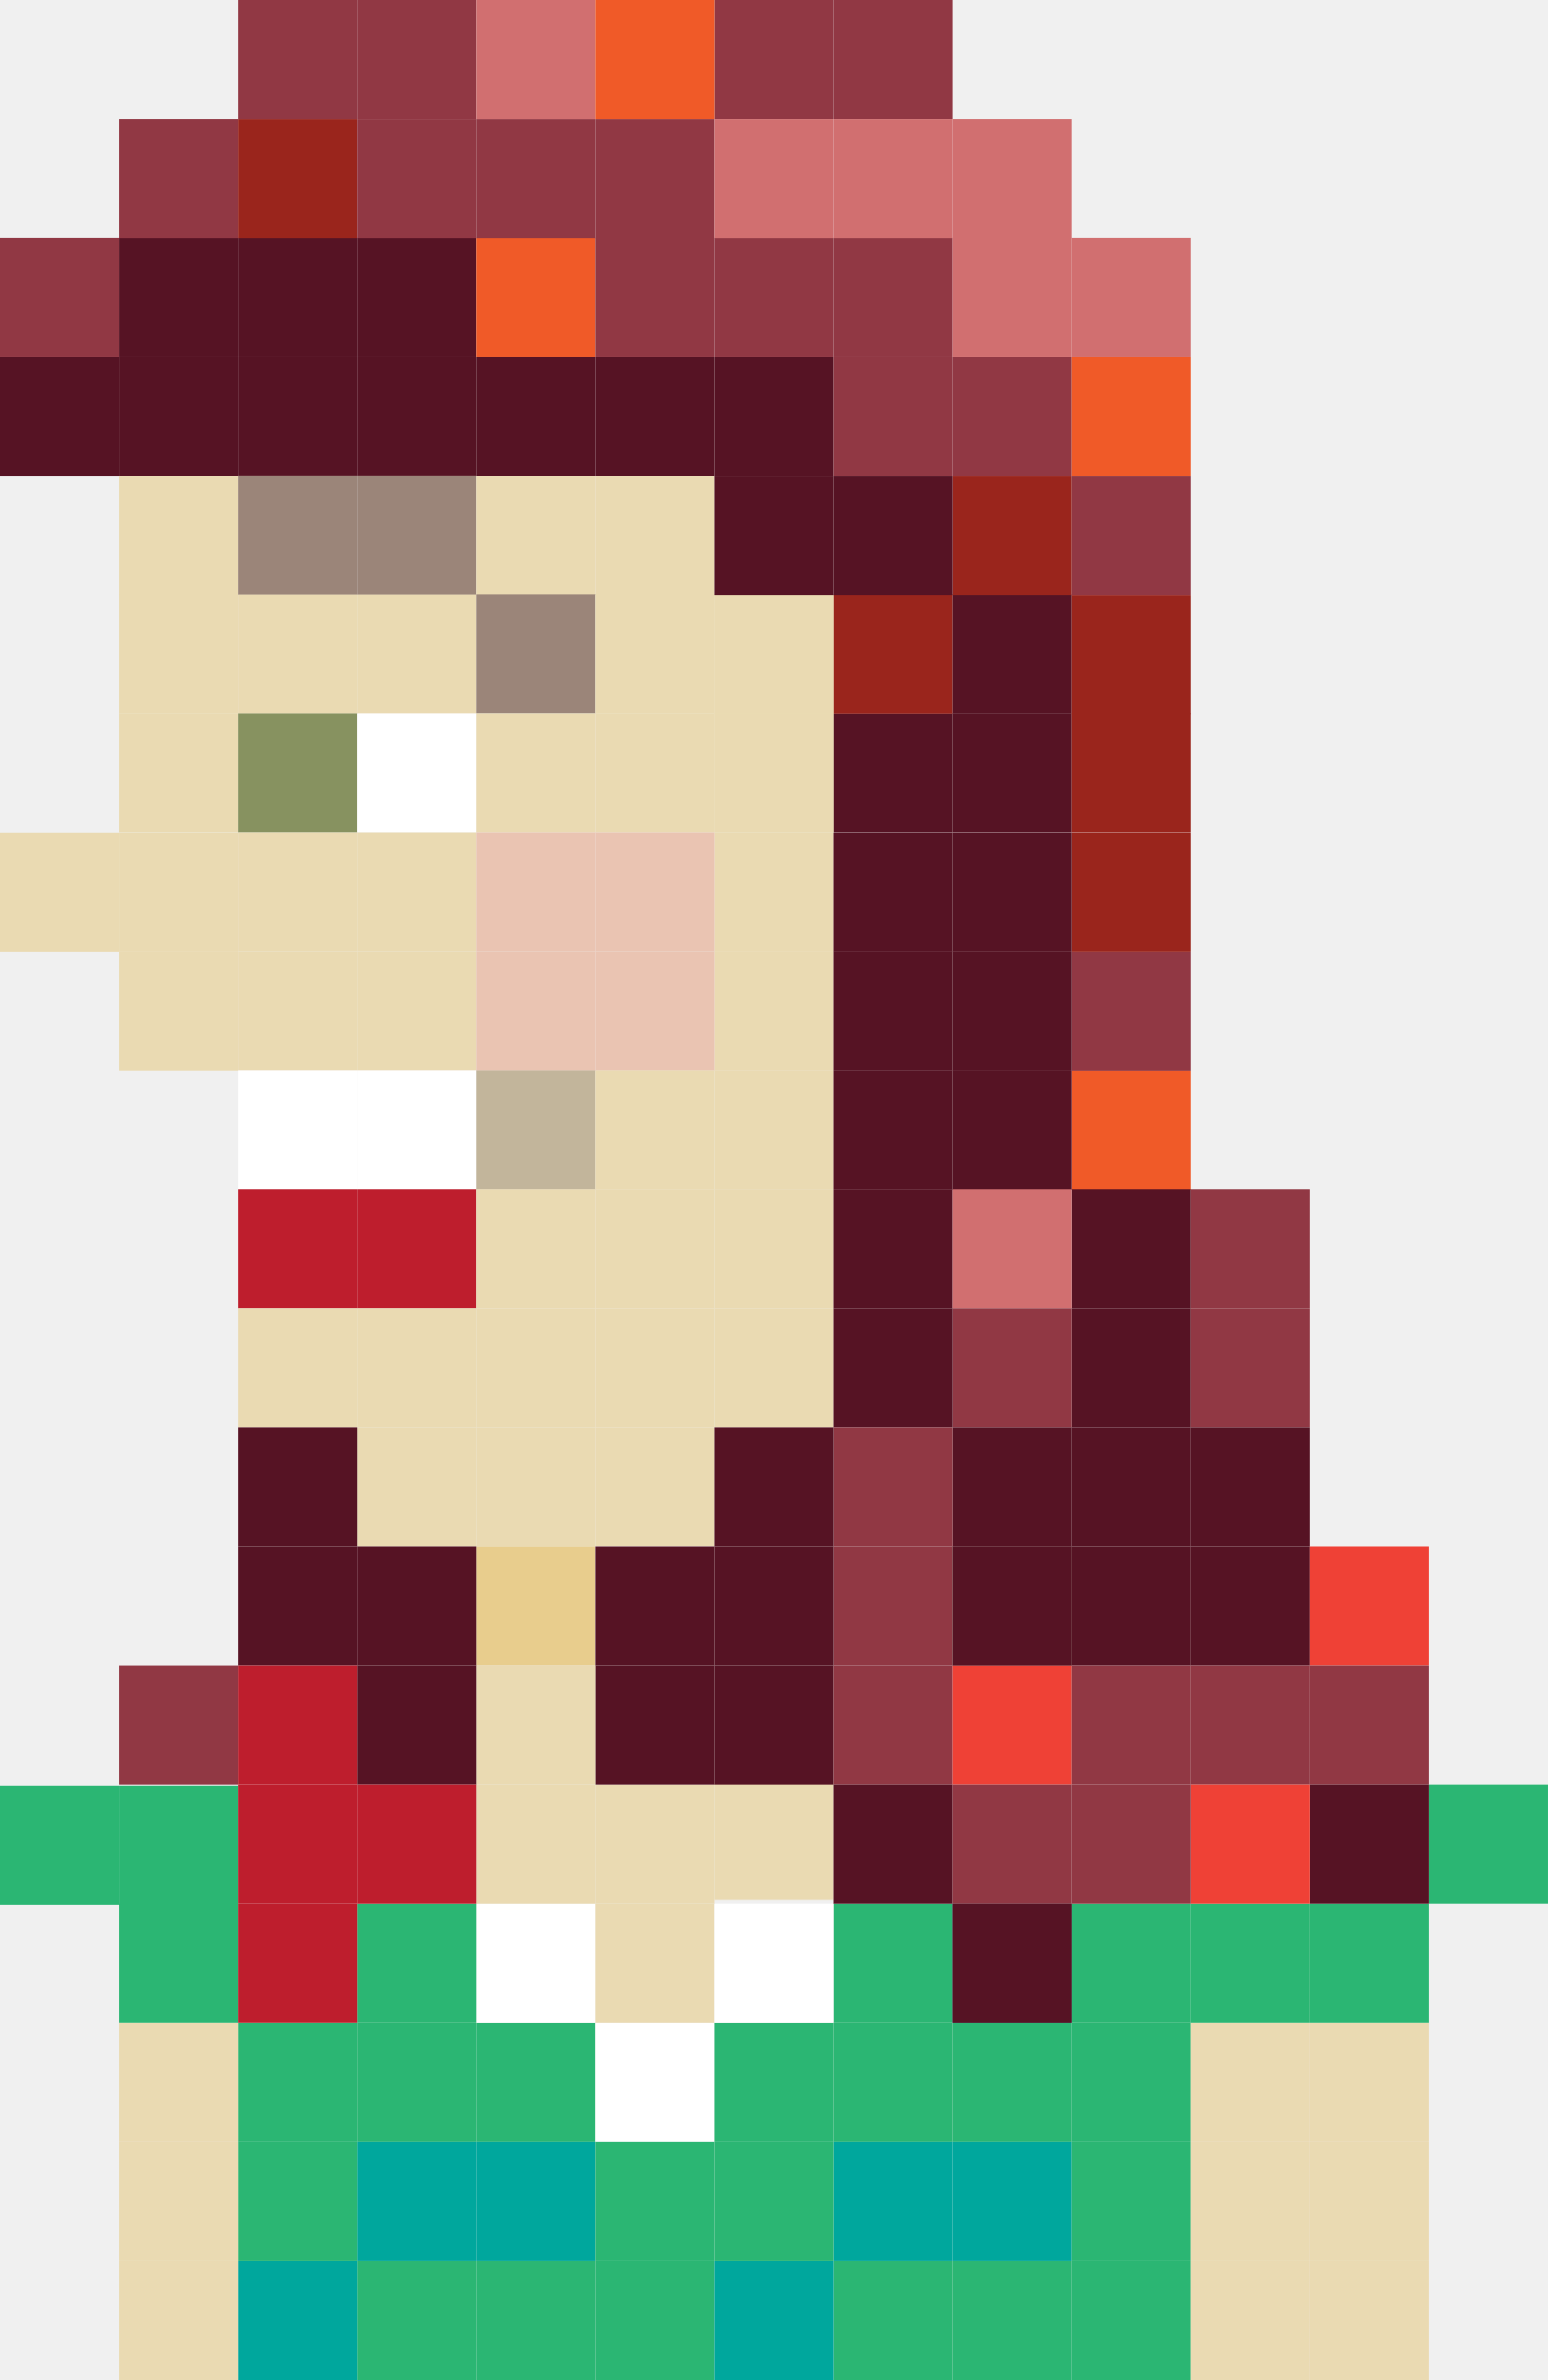
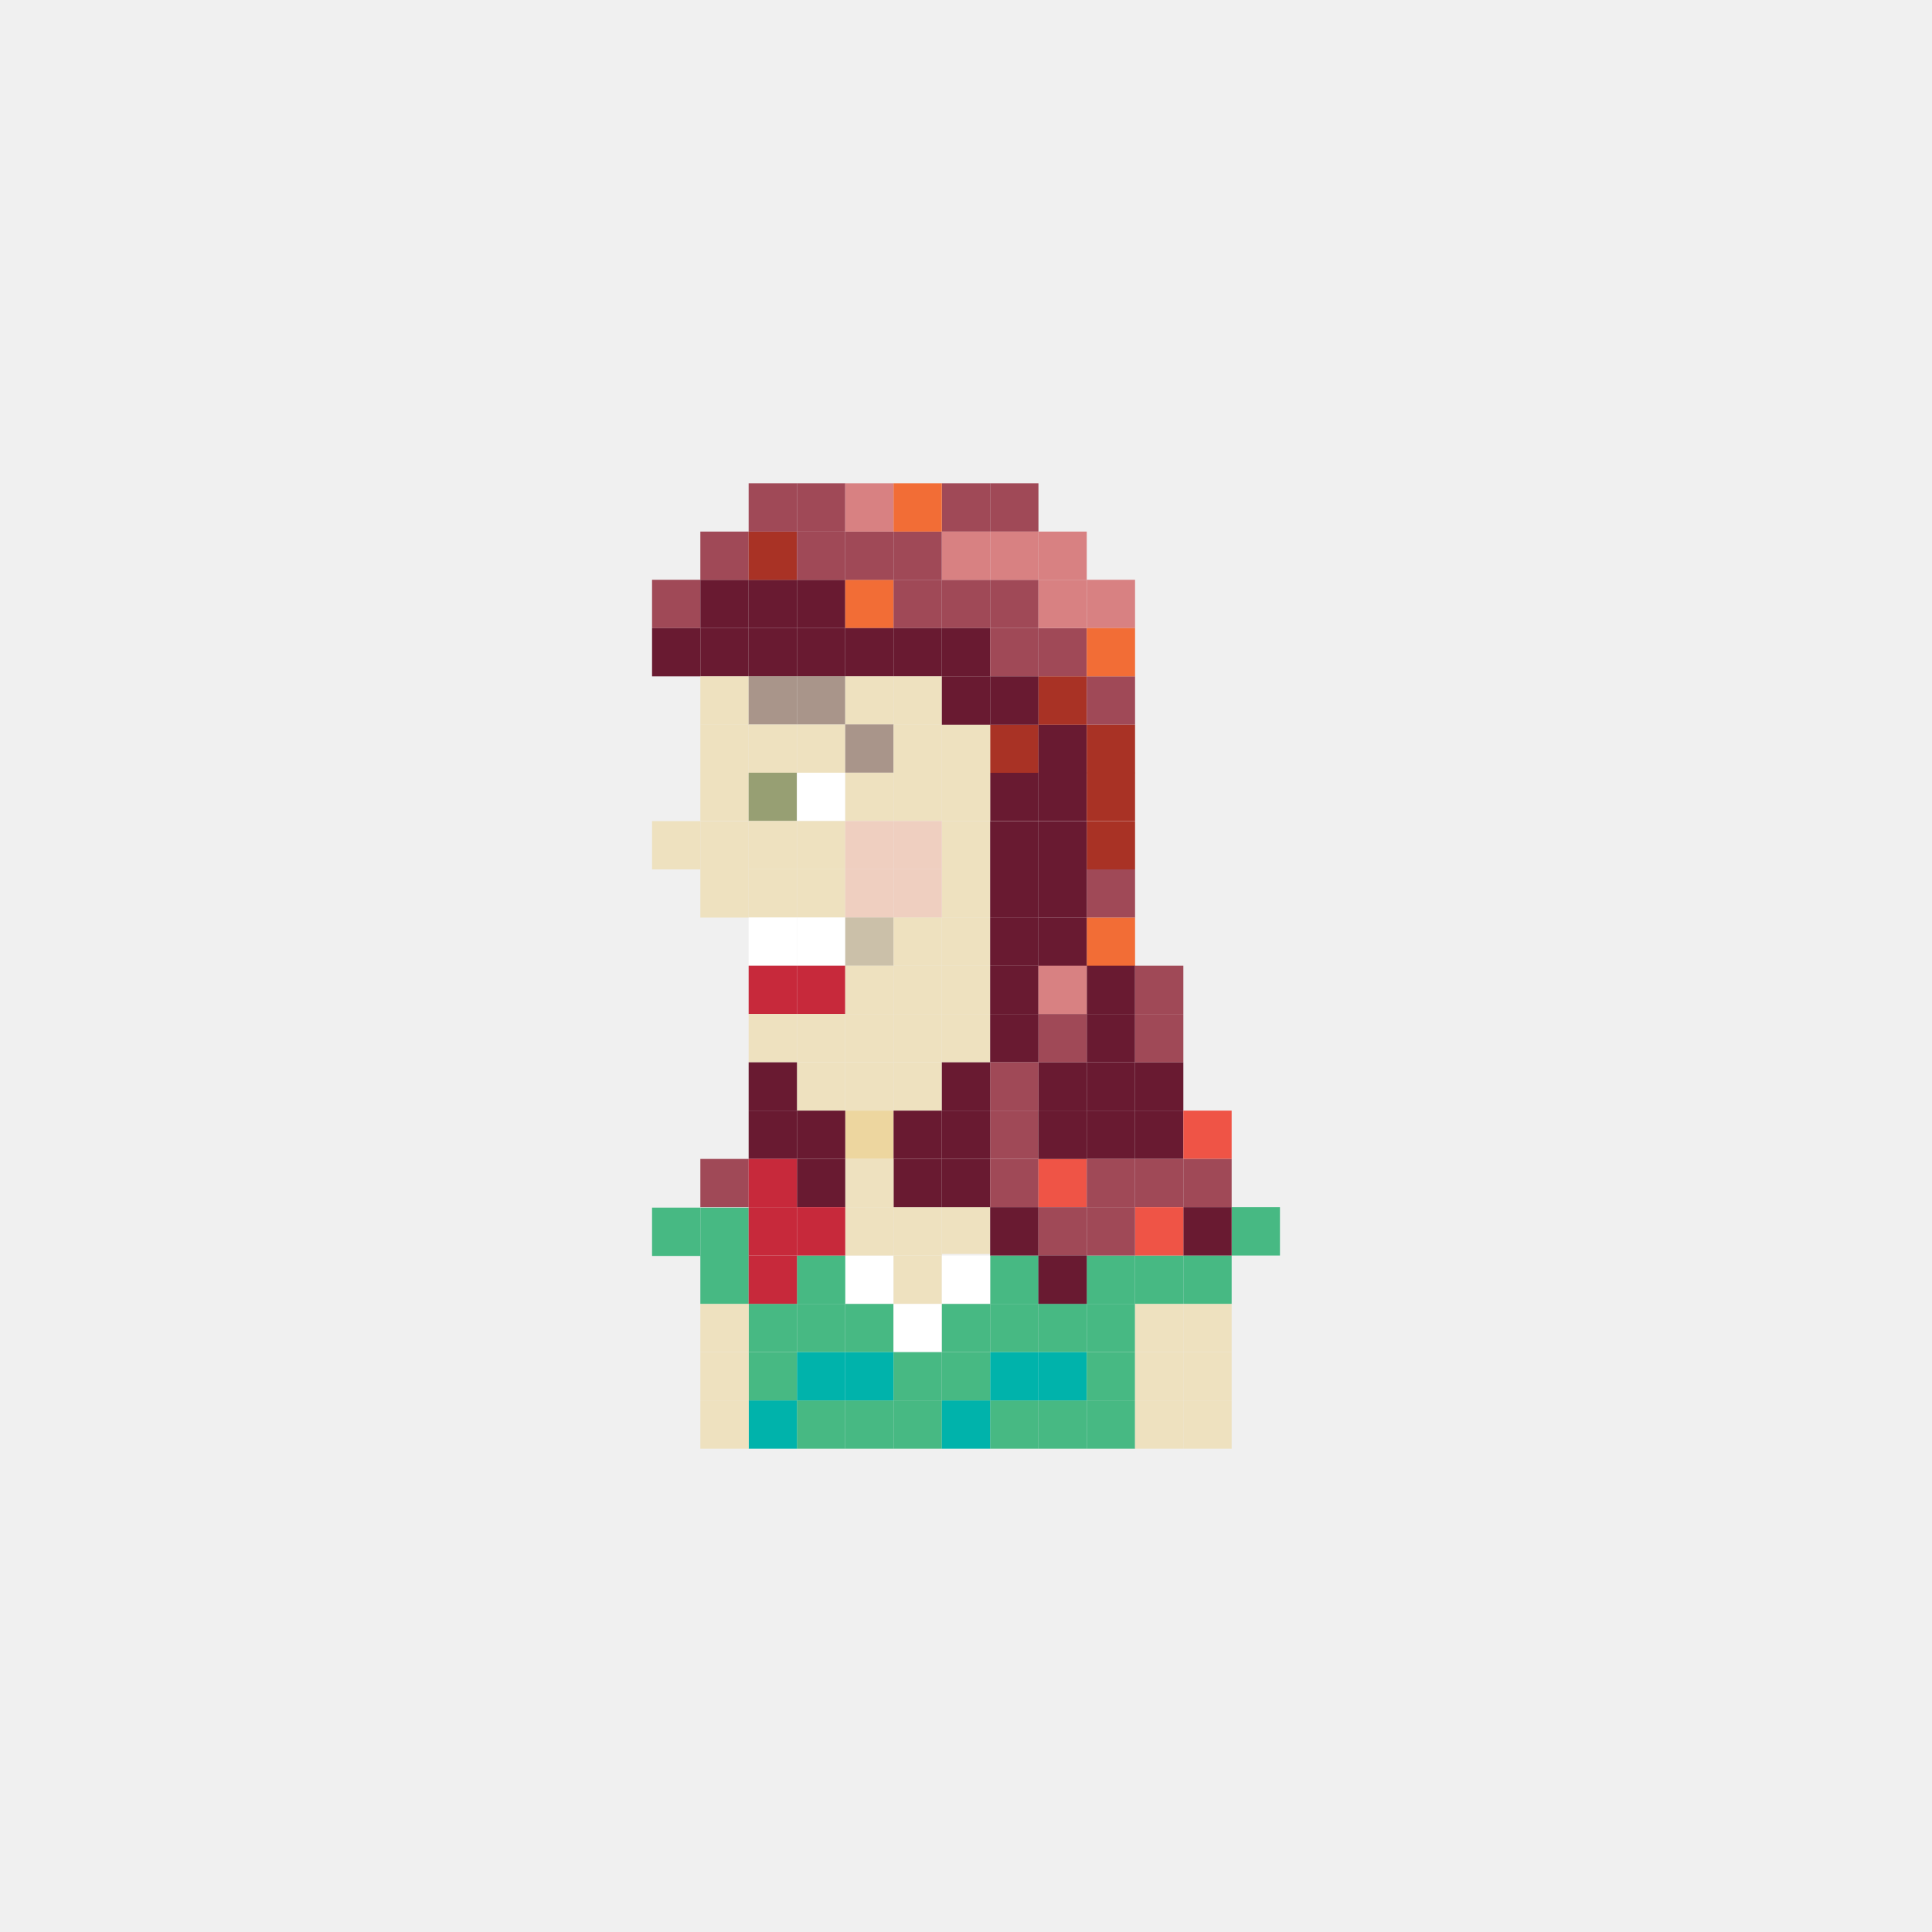
- <svg xmlns="http://www.w3.org/2000/svg" version="1.1" id="Layer_1" x="0px" y="0px" width="19.5px" height="29.982px" viewBox="0 0 19.5 29.982" enable-background="new 0 0 19.5 29.982" xml:space="preserve">
+ <svg xmlns="http://www.w3.org/2000/svg" version="1.1" id="Layer_1" x="0px" y="0px" width="300px" height="300px" viewBox="0 0 300 300" enable-background="new 0 0 300 300" xml:space="preserve">
  <g>
-     <rect x="6" y="25.482" fill="#2BB673" width="1.5" height="1.5" />
-     <rect x="7.5" y="25.482" fill="#FFFFFF" width="1.5" height="1.5" />
-     <rect x="10.5" y="25.482" fill="#2BB673" width="1.5" height="1.5" />
-     <rect x="9" y="25.482" fill="#2BB673" width="1.5" height="1.5" />
-     <rect x="4.5" y="25.482" fill="#2BB673" width="1.5" height="1.5" />
-     <rect x="3" y="25.482" fill="#2BB673" width="1.5" height="1.5" />
-     <rect x="1.5" y="25.482" fill="#EADAB2" width="1.5" height="1.5" />
-     <rect x="12" y="25.482" fill="#2BB673" width="1.5" height="1.5" />
-     <rect x="13.5" y="25.482" fill="#2BB673" width="1.5" height="1.5" />
-     <rect x="15" y="25.482" fill="#EADAB2" width="1.5" height="1.5" />
-     <rect x="16.5" y="25.482" fill="#EADAB2" width="1.5" height="1.5" />
-     <rect x="6" y="28.482" fill="#2BB673" width="1.5" height="1.5" />
-     <rect x="7.5" y="28.482" fill="#2BB673" width="1.5" height="1.5" />
-     <rect x="10.5" y="28.482" fill="#2BB673" width="1.5" height="1.5" />
-     <rect x="9" y="28.482" fill="#00A79D" width="1.5" height="1.5" />
-     <rect x="4.5" y="28.482" fill="#2BB673" width="1.5" height="1.5" />
-     <rect x="3" y="28.482" fill="#00A79D" width="1.5" height="1.5" />
-     <rect x="1.5" y="28.482" fill="#EADAB2" width="1.5" height="1.5" />
-     <rect x="12" y="28.482" fill="#2BB673" width="1.5" height="1.5" />
-     <rect x="13.5" y="28.482" fill="#2BB673" width="1.5" height="1.5" />
-     <rect x="15" y="28.482" fill="#EADAB2" width="1.5" height="1.5" />
-     <rect x="16.5" y="28.482" fill="#EADAB2" width="1.5" height="1.5" />
-     <rect x="6" y="23.982" fill="#FFFFFF" width="1.5" height="1.5" />
-     <rect x="7.5" y="23.982" fill="#EADAB2" width="1.5" height="1.5" />
-     <rect x="10.5" y="23.982" fill="#2BB673" width="1.5" height="1.5" />
-     <rect x="9" y="23.982" fill="#FFFFFF" width="1.5" height="1.5" />
-     <rect x="7.5" y="22.482" fill="#EADAB2" width="1.5" height="1.5" />
-     <rect x="9" y="22.433" fill="#EADAB2" width="1.5" height="1.5" />
-     <rect x="4.5" y="23.982" fill="#2BB673" width="1.5" height="1.5" />
-     <rect x="1.5" y="23.982" fill="#2BB673" width="1.5" height="1.5" />
-     <rect x="12" y="23.982" fill="#334D6B" width="1.5" height="1.5" />
-     <rect x="13.5" y="23.982" fill="#2BB673" width="1.5" height="1.5" />
-     <rect x="15" y="23.982" fill="#2BB673" width="1.5" height="1.5" />
-     <rect x="16.5" y="23.982" fill="#2BB673" width="1.5" height="1.5" />
-     <rect x="18" y="22.482" fill="#2BB673" width="1.5" height="1.5" />
-     <rect x="1.5" y="22.496" fill="#2BB673" width="1.5" height="1.5" />
-     <rect y="22.496" fill="#2BB673" width="1.5" height="1.5" />
-     <rect x="6" y="26.982" fill="#00A79D" width="1.5" height="1.5" />
-     <rect x="7.5" y="26.982" fill="#2BB673" width="1.5" height="1.5" />
-     <rect x="10.5" y="26.982" fill="#00A79D" width="1.5" height="1.5" />
-     <rect x="9" y="26.982" fill="#2BB673" width="1.5" height="1.5" />
-     <rect x="4.5" y="26.982" fill="#00A79D" width="1.5" height="1.5" />
-     <rect x="3" y="26.982" fill="#2BB673" width="1.5" height="1.5" />
-     <rect x="1.5" y="26.982" fill="#EADAB2" width="1.5" height="1.5" />
-     <rect x="12" y="26.982" fill="#00A79D" width="1.5" height="1.5" />
-     <rect x="13.5" y="26.982" fill="#2BB673" width="1.5" height="1.5" />
-     <rect x="15" y="26.982" fill="#EADAB2" width="1.5" height="1.5" />
-     <rect x="16.5" y="26.982" fill="#EADAB2" width="1.5" height="1.5" />
-     <rect y="2.997" fill="#913844" width="1.5" height="1.5" />
-     <rect y="4.497" fill="#561324" width="1.5" height="1.5" />
-     <rect x="1.5" y="2.997" fill="#561324" width="1.5" height="1.5" />
-     <rect x="3" y="2.997" fill="#561324" width="1.5" height="1.5" />
-     <rect x="4.5" y="2.997" fill="#561324" width="1.5" height="1.5" />
-     <rect x="6" y="2.997" fill="#F05A28" width="1.5" height="1.5" />
-     <rect x="7.5" y="2.997" fill="#913844" width="1.5" height="1.5" />
-     <rect x="1.5" y="4.497" fill="#561324" width="1.5" height="1.5" />
-     <rect x="3" y="4.497" fill="#561324" width="1.5" height="1.5" />
-     <rect x="4.5" y="4.497" fill="#561324" width="1.5" height="1.5" />
-     <rect x="6" y="4.497" fill="#561324" width="1.5" height="1.5" />
-     <rect x="7.5" y="4.497" fill="#561324" width="1.5" height="1.5" />
-     <rect x="1.5" y="5.997" fill="#EADAB2" width="1.5" height="1.5" />
-     <rect x="1.5" y="7.491" fill="#EADAB2" width="1.5" height="1.5" />
-     <rect x="1.5" y="8.988" fill="#EADAB2" width="1.5" height="1.5" />
-     <rect y="10.491" fill="#EADAB2" width="1.5" height="1.5" />
-     <rect x="1.5" y="10.491" fill="#EADAB2" width="1.5" height="1.5" />
-     <rect x="1.5" y="11.988" fill="#EADAB2" width="1.5" height="1.5" />
-     <rect x="4.5" y="11.988" fill="#EADAB2" width="1.5" height="1.5" />
-     <rect x="3" y="11.988" fill="#EADAB2" width="1.5" height="1.5" />
-     <rect x="6" y="11.988" fill="#EAC4B2" width="1.5" height="1.5" />
-     <rect x="9" y="11.988" fill="#EADAB2" width="1.5" height="1.5" />
-     <rect x="7.5" y="11.988" fill="#EAC4B2" width="1.5" height="1.5" />
-     <rect x="4.5" y="13.485" fill="#FFFFFF" width="1.5" height="1.5" />
-     <rect x="3" y="13.485" fill="#FFFFFF" width="1.5" height="1.5" />
-     <rect x="6" y="13.485" fill="#C2B59B" width="1.5" height="1.5" />
-     <rect x="7.5" y="13.485" fill="#EADAB2" width="1.5" height="1.5" />
-     <rect x="4.5" y="14.982" fill="#BE1E2D" width="1.5" height="1.5" />
-     <rect x="3" y="14.982" fill="#BE1E2D" width="1.5" height="1.5" />
-     <rect x="6" y="14.982" fill="#EADAB2" width="1.5" height="1.5" />
-     <rect x="7.5" y="14.982" fill="#EADAB2" width="1.5" height="1.5" />
-     <rect x="4.5" y="16.482" fill="#EADAB2" width="1.5" height="1.5" />
-     <rect x="3" y="16.482" fill="#EADAB2" width="1.5" height="1.5" />
-     <rect x="6" y="16.482" fill="#EADAB2" width="1.5" height="1.5" />
-     <rect x="4.5" y="17.982" fill="#EADAB2" width="1.5" height="1.5" />
-     <rect x="6" y="17.982" fill="#EADAB2" width="1.5" height="1.5" />
-     <rect x="6" y="19.482" fill="#E8CD8D" width="1.5" height="1.5" />
-     <rect x="7.5" y="17.982" fill="#EADAB2" width="1.5" height="1.5" />
-     <rect x="7.5" y="16.482" fill="#EADAB2" width="1.5" height="1.5" />
-     <rect x="9" y="16.482" fill="#EADAB2" width="1.5" height="1.5" />
-     <rect x="7.5" y="19.482" fill="#FFFFFF" width="1.5" height="1.5" />
-     <rect x="10.5" y="19.482" fill="#913844" width="1.5" height="1.5" />
-     <rect x="9" y="19.482" fill="#561324" width="1.5" height="1.5" />
-     <rect x="7.5" y="19.482" fill="#561324" width="1.5" height="1.5" />
-     <rect x="7.5" y="20.982" fill="#561324" width="1.5" height="1.5" />
-     <rect x="9" y="20.982" fill="#561324" width="1.5" height="1.5" />
-     <rect x="12" y="19.482" fill="#9A8479" width="1.5" height="1.5" />
-     <rect x="6" y="20.982" fill="#EADAB2" width="1.5" height="1.5" />
-     <rect x="10.5" y="20.982" fill="#913844" width="1.5" height="1.5" />
-     <rect x="10.5" y="22.482" fill="#561324" width="1.5" height="1.5" />
-     <rect x="6" y="22.482" fill="#EADAB2" width="1.5" height="1.5" />
-     <rect x="10.5" y="11.988" fill="#561324" width="1.5" height="1.5" />
-     <rect x="9" y="10.491" fill="#EADAB2" width="1.5" height="1.5" />
-     <rect x="10.5" y="10.491" fill="#561324" width="1.5" height="1.5" />
-     <rect x="9" y="14.982" fill="#EADAB2" width="1.5" height="1.5" />
-     <rect x="10.5" y="14.982" fill="#561324" width="1.5" height="1.5" />
-     <rect x="9" y="13.485" fill="#EADAB2" width="1.5" height="1.5" />
-     <rect x="10.5" y="13.485" fill="#561324" width="1.5" height="1.5" />
-     <rect x="9" y="8.988" fill="#EADAB2" width="1.5" height="1.5" />
-     <rect x="10.5" y="8.988" fill="#561324" width="1.5" height="1.5" />
-     <rect x="9" y="7.491" fill="#EADAB2" width="1.5" height="1.5" />
-     <rect x="10.5" y="7.491" fill="#9A251C" width="1.5" height="1.5" />
-     <rect x="12" y="8.988" fill="#561324" width="1.5" height="1.5" />
-     <rect x="12" y="7.491" fill="#561324" width="1.5" height="1.5" />
-     <rect x="3" y="5.994" fill="#9B8579" width="1.5" height="1.5" />
-     <rect x="4.5" y="5.994" fill="#9B8579" width="1.5" height="1.5" />
-     <rect x="6" y="5.997" fill="#EADAB2" width="1.5" height="1.5" />
-     <rect x="7.5" y="5.997" fill="#EADAB2" width="1.5" height="1.5" />
-     <rect x="3" y="7.491" fill="#EADAB2" width="1.5" height="1.5" />
-     <rect x="4.5" y="7.491" fill="#EADAB2" width="1.5" height="1.5" />
-     <rect x="6" y="7.488" fill="#9B8579" width="1.5" height="1.5" />
-     <rect x="7.5" y="7.491" fill="#EADAB2" width="1.5" height="1.5" />
-     <rect x="3" y="8.988" fill="#879260" width="1.5" height="1.5" />
-     <rect x="4.5" y="8.988" fill="#FFFFFF" width="1.5" height="1.5" />
-     <rect x="6" y="8.988" fill="#EADAB2" width="1.5" height="1.5" />
-     <rect x="7.5" y="8.988" fill="#EADAB2" width="1.5" height="1.5" />
-     <rect x="3" y="10.488" fill="#EADAB2" width="1.5" height="1.5" />
-     <rect x="4.5" y="10.488" fill="#EADAB2" width="1.5" height="1.5" />
-     <rect x="6" y="10.488" fill="#EAC4B2" width="1.5" height="1.5" />
-     <rect x="7.5" y="10.488" fill="#EAC4B2" width="1.5" height="1.5" />
-     <rect x="9" y="2.997" fill="#913844" width="1.5" height="1.5" />
-     <rect x="10.5" y="2.997" fill="#913844" width="1.5" height="1.5" />
-     <rect x="9" fill="#913844" width="1.5" height="1.5" />
-     <rect x="10.5" fill="#913844" width="1.5" height="1.5" />
-     <rect x="10.5" y="1.5" fill="#D16F70" width="1.5" height="1.5" />
-     <rect x="12" y="1.5" fill="#D16F70" width="1.5" height="1.5" />
-     <rect x="1.5" y="1.5" fill="#913844" width="1.5" height="1.5" />
-     <rect x="3" y="1.5" fill="#9A251C" width="1.5" height="1.5" />
-     <rect x="4.5" y="1.5" fill="#913844" width="1.5" height="1.5" />
-     <rect x="6" y="1.5" fill="#913844" width="1.5" height="1.5" />
-     <rect x="7.5" y="1.5" fill="#913844" width="1.5" height="1.5" />
-     <rect x="3" fill="#913844" width="1.5" height="1.5" />
-     <rect x="4.5" fill="#913844" width="1.5" height="1.5" />
-     <rect x="6" fill="#D16F70" width="1.5" height="1.5" />
-     <rect x="7.5" fill="#F05A28" width="1.5" height="1.5" />
-     <rect x="9" y="1.5" fill="#D16F70" width="1.5" height="1.5" />
-     <rect x="9" y="4.497" fill="#561324" width="1.5" height="1.5" />
-     <rect x="9" y="7.491" fill="#EADAB2" width="1.5" height="1.5" />
-     <rect x="9" y="8.988" fill="#EADAB2" width="1.5" height="1.5" />
-     <rect x="10.5" y="4.497" fill="#913844" width="1.5" height="1.5" />
-     <rect x="12" y="4.497" fill="#913844" width="1.5" height="1.5" />
-     <rect x="12" y="2.997" fill="#D16F70" width="1.5" height="1.5" />
-     <rect x="13.5" y="2.997" fill="#D16F70" width="1.5" height="1.5" />
-     <rect x="12" y="5.997" fill="#9A251C" width="1.5" height="1.5" />
-     <rect x="13.5" y="5.997" fill="#913844" width="1.5" height="1.5" />
-     <rect x="13.5" y="4.497" fill="#F05A28" width="1.5" height="1.5" />
-     <rect x="13.5" y="7.497" fill="#9A251C" width="1.5" height="1.5" />
-     <rect x="13.5" y="8.988" fill="#9A251C" width="1.5" height="1.5" />
-     <rect x="13.5" y="11.991" fill="#913844" width="1.5" height="1.5" />
-     <rect x="13.5" y="10.491" fill="#9A251C" width="1.5" height="1.5" />
-     <rect x="13.5" y="13.491" fill="#F05A28" width="1.5" height="1.5" />
-     <rect x="12" y="11.991" fill="#561324" width="1.5" height="1.5" />
-     <rect x="12" y="10.491" fill="#561324" width="1.5" height="1.5" />
-     <rect x="12" y="13.491" fill="#561324" width="1.5" height="1.5" />
-     <rect x="13.5" y="14.982" fill="#561324" width="1.5" height="1.5" />
-     <rect x="15" y="14.982" fill="#913844" width="1.5" height="1.5" />
-     <rect x="12" y="14.982" fill="#D16F70" width="1.5" height="1.5" />
-     <rect x="13.5" y="16.482" fill="#561324" width="1.5" height="1.5" />
-     <rect x="15" y="16.482" fill="#913844" width="1.5" height="1.5" />
-     <rect x="12" y="20.982" fill="#EF4136" width="1.5" height="1.5" />
-     <rect x="12" y="22.482" fill="#913844" width="1.5" height="1.5" />
-     <rect x="12" y="23.982" fill="#561324" width="1.5" height="1.5" />
-     <rect x="13.5" y="19.482" fill="#561324" width="1.5" height="1.5" />
-     <rect x="15" y="17.982" fill="#561324" width="1.5" height="1.5" />
-     <rect x="13.5" y="20.982" fill="#913844" width="1.5" height="1.5" />
-     <rect x="15" y="19.482" fill="#561324" width="1.5" height="1.5" />
-     <rect x="15" y="20.982" fill="#913844" width="1.5" height="1.5" />
-     <rect x="16.5" y="19.482" fill="#EF4136" width="1.5" height="1.5" />
-     <rect x="16.5" y="20.982" fill="#913844" width="1.5" height="1.5" />
-     <rect x="16.5" y="22.482" fill="#561324" width="1.5" height="1.5" />
-     <rect x="15" y="22.482" fill="#EF4136" width="1.5" height="1.5" />
-     <rect x="13.5" y="22.482" fill="#913844" width="1.5" height="1.5" />
-     <rect x="4.5" y="19.482" fill="#561324" width="1.5" height="1.5" />
-     <rect x="4.5" y="20.982" fill="#561324" width="1.5" height="1.5" />
-     <rect x="1.5" y="20.982" fill="#913844" width="1.5" height="1.5" />
-     <rect x="3" y="19.482" fill="#561324" width="1.5" height="1.5" />
-     <rect x="3" y="17.982" fill="#561324" width="1.5" height="1.5" />
-     <rect x="3" y="20.982" fill="#BE1E2D" width="1.5" height="1.5" />
-     <rect x="3" y="22.482" fill="#BE1E2D" width="1.5" height="1.5" />
-     <rect x="4.5" y="22.482" fill="#BE1E2D" width="1.5" height="1.5" />
-     <rect x="3" y="23.982" fill="#BE1E2D" width="1.5" height="1.5" />
-     <rect x="12" y="16.482" fill="#913844" width="1.5" height="1.5" />
-     <rect x="13.5" y="17.982" fill="#561324" width="1.5" height="1.5" />
-     <rect x="12" y="17.982" fill="#561324" width="1.5" height="1.5" />
-     <rect x="10.5" y="16.482" fill="#561324" width="1.5" height="1.5" />
-     <rect x="10.5" y="17.982" fill="#913844" width="1.5" height="1.5" />
-     <rect x="9" y="17.982" fill="#561324" width="1.5" height="1.5" />
-     <rect x="12" y="19.482" fill="#561324" width="1.5" height="1.5" />
-     <rect x="9" y="5.997" fill="#561324" width="1.5" height="1.5" />
-     <rect x="10.5" y="5.997" fill="#561324" width="1.5" height="1.5" />
+     <rect x="131.25" y="202.456" fill="#47B983" width="7.5" height="7.5" />
+     <rect x="138.75" y="202.456" fill="#FFFFFF" width="7.5" height="7.5" />
+     <rect x="153.75" y="202.456" fill="#47B983" width="7.5" height="7.5" />
+     <rect x="146.25" y="202.456" fill="#47B983" width="7.5" height="7.5" />
+     <rect x="123.75" y="202.456" fill="#47B983" width="7.5" height="7.5" />
+     <rect x="116.25" y="202.456" fill="#47B983" width="7.5" height="7.5" />
+     <rect x="108.75" y="202.456" fill="#EEE1BF" width="7.5" height="7.5" />
+     <rect x="161.25" y="202.456" fill="#47B983" width="7.5" height="7.5" />
+     <rect x="168.75" y="202.456" fill="#47B983" width="7.5" height="7.5" />
+     <rect x="176.25" y="202.456" fill="#EEE1BF" width="7.5" height="7.5" />
+     <rect x="183.75" y="202.456" fill="#EEE1BF" width="7.5" height="7.5" />
+     <rect x="131.25" y="217.456" fill="#47B983" width="7.5" height="7.5" />
+     <rect x="138.75" y="217.456" fill="#47B983" width="7.5" height="7.5" />
+     <rect x="153.75" y="217.456" fill="#47B983" width="7.5" height="7.5" />
+     <rect x="146.25" y="217.456" fill="#00B3AB" width="7.5" height="7.5" />
+     <rect x="123.75" y="217.456" fill="#47B983" width="7.5" height="7.5" />
+     <rect x="116.25" y="217.456" fill="#00B3AB" width="7.5" height="7.5" />
+     <rect x="108.75" y="217.456" fill="#EEE1BF" width="7.5" height="7.5" />
+     <rect x="161.25" y="217.456" fill="#47B983" width="7.5" height="7.5" />
+     <rect x="168.75" y="217.456" fill="#47B983" width="7.5" height="7.5" />
+     <rect x="176.25" y="217.456" fill="#EEE1BF" width="7.5" height="7.5" />
+     <rect x="183.75" y="217.456" fill="#EEE1BF" width="7.5" height="7.5" />
+     <rect x="131.25" y="194.956" fill="#FFFFFF" width="7.5" height="7.5" />
+     <rect x="138.75" y="194.956" fill="#EEE1BF" width="7.5" height="7.5" />
+     <rect x="153.75" y="194.956" fill="#47B983" width="7.5" height="7.5" />
+     <rect x="146.25" y="194.956" fill="#FFFFFF" width="7.5" height="7.5" />
+     <rect x="138.75" y="187.456" fill="#EEE1BF" width="7.5" height="7.5" />
+     <rect x="146.25" y="187.207" fill="#EEE1BF" width="7.5" height="7.5" />
+     <rect x="123.75" y="194.956" fill="#47B983" width="7.5" height="7.5" />
+     <rect x="108.75" y="194.956" fill="#47B983" width="7.5" height="7.5" />
+     <rect x="161.25" y="194.956" fill="#42607E" width="7.5" height="7.5" />
+     <rect x="168.75" y="194.956" fill="#47B983" width="7.5" height="7.5" />
+     <rect x="176.25" y="194.956" fill="#47B983" width="7.5" height="7.5" />
+     <rect x="183.75" y="194.956" fill="#47B983" width="7.5" height="7.5" />
+     <rect x="191.25" y="187.456" fill="#47B983" width="7.5" height="7.5" />
+     <rect x="108.75" y="187.522" fill="#47B983" width="7.5" height="7.5" />
+     <rect x="101.25" y="187.522" fill="#47B983" width="7.5" height="7.5" />
+     <rect x="131.25" y="209.956" fill="#00B3AB" width="7.5" height="7.5" />
+     <rect x="138.75" y="209.956" fill="#47B983" width="7.5" height="7.5" />
+     <rect x="153.75" y="209.956" fill="#00B3AB" width="7.5" height="7.5" />
+     <rect x="146.25" y="209.956" fill="#47B983" width="7.5" height="7.5" />
+     <rect x="123.75" y="209.956" fill="#00B3AB" width="7.5" height="7.5" />
+     <rect x="116.25" y="209.956" fill="#47B983" width="7.5" height="7.5" />
+     <rect x="108.75" y="209.956" fill="#EEE1BF" width="7.5" height="7.5" />
+     <rect x="161.25" y="209.956" fill="#00B3AB" width="7.5" height="7.5" />
+     <rect x="168.75" y="209.956" fill="#47B983" width="7.5" height="7.5" />
+     <rect x="176.25" y="209.956" fill="#EEE1BF" width="7.5" height="7.5" />
+     <rect x="183.75" y="209.956" fill="#EEE1BF" width="7.5" height="7.5" />
+     <rect x="101.25" y="90.029" fill="#A04957" width="7.5" height="7.5" />
+     <rect x="101.25" y="97.529" fill="#691A31" width="7.5" height="7.5" />
+     <rect x="108.75" y="90.029" fill="#691A31" width="7.5" height="7.5" />
+     <rect x="116.25" y="90.029" fill="#691A31" width="7.5" height="7.5" />
+     <rect x="123.75" y="90.029" fill="#691A31" width="7.5" height="7.5" />
+     <rect x="131.25" y="90.029" fill="#F26D36" width="7.5" height="7.5" />
+     <rect x="138.75" y="90.029" fill="#A04957" width="7.5" height="7.5" />
+     <rect x="108.75" y="97.529" fill="#691A31" width="7.5" height="7.5" />
+     <rect x="116.25" y="97.529" fill="#691A31" width="7.5" height="7.5" />
+     <rect x="123.75" y="97.529" fill="#691A31" width="7.5" height="7.5" />
+     <rect x="131.25" y="97.529" fill="#691A31" width="7.5" height="7.5" />
+     <rect x="138.75" y="97.529" fill="#691A31" width="7.5" height="7.5" />
+     <rect x="108.75" y="105.029" fill="#EEE1BF" width="7.5" height="7.5" />
+     <rect x="108.75" y="112.5" fill="#EEE1BF" width="7.5" height="7.5" />
+     <rect x="108.75" y="119.985" fill="#EEE1BF" width="7.5" height="7.5" />
+     <rect x="101.25" y="127.5" fill="#EEE1BF" width="7.5" height="7.5" />
+     <rect x="108.75" y="127.5" fill="#EEE1BF" width="7.5" height="7.5" />
+     <rect x="108.75" y="134.985" fill="#EEE1BF" width="7.5" height="7.5" />
+     <rect x="123.75" y="134.985" fill="#EEE1BF" width="7.5" height="7.5" />
+     <rect x="116.25" y="134.985" fill="#EEE1BF" width="7.5" height="7.5" />
+     <rect x="131.25" y="134.985" fill="#EFCFC0" width="7.5" height="7.5" />
+     <rect x="146.25" y="134.985" fill="#EEE1BF" width="7.5" height="7.5" />
+     <rect x="138.75" y="134.985" fill="#EFCFC0" width="7.5" height="7.5" />
+     <rect x="123.75" y="142.471" fill="#FFFFFF" width="7.5" height="7.5" />
+     <rect x="116.25" y="142.471" fill="#FFFFFF" width="7.5" height="7.5" />
+     <rect x="131.25" y="142.471" fill="#CBC0A9" width="7.5" height="7.5" />
+     <rect x="138.75" y="142.471" fill="#EEE1BF" width="7.5" height="7.5" />
+     <rect x="123.75" y="149.956" fill="#C7293B" width="7.5" height="7.5" />
+     <rect x="116.25" y="149.956" fill="#C7293B" width="7.5" height="7.5" />
+     <rect x="131.25" y="149.956" fill="#EEE1BF" width="7.5" height="7.5" />
+     <rect x="138.75" y="149.956" fill="#EEE1BF" width="7.5" height="7.5" />
+     <rect x="123.75" y="157.456" fill="#EEE1BF" width="7.5" height="7.5" />
+     <rect x="116.25" y="157.456" fill="#EEE1BF" width="7.5" height="7.5" />
+     <rect x="131.25" y="157.456" fill="#EEE1BF" width="7.5" height="7.5" />
+     <rect x="123.75" y="164.956" fill="#EEE1BF" width="7.5" height="7.5" />
+     <rect x="131.25" y="164.956" fill="#EEE1BF" width="7.5" height="7.5" />
+     <rect x="131.25" y="172.456" fill="#EDD69F" width="7.5" height="7.5" />
+     <rect x="138.75" y="164.956" fill="#EEE1BF" width="7.5" height="7.5" />
+     <rect x="138.75" y="157.456" fill="#EEE1BF" width="7.5" height="7.5" />
+     <rect x="146.25" y="157.456" fill="#EEE1BF" width="7.5" height="7.5" />
+     <rect x="138.75" y="172.456" fill="#FFFFFF" width="7.5" height="7.5" />
+     <rect x="153.75" y="172.456" fill="#A04957" width="7.5" height="7.5" />
+     <rect x="146.25" y="172.456" fill="#691A31" width="7.5" height="7.5" />
+     <rect x="138.75" y="172.456" fill="#691A31" width="7.5" height="7.5" />
+     <rect x="138.75" y="179.956" fill="#691A31" width="7.5" height="7.5" />
+     <rect x="146.25" y="179.956" fill="#691A31" width="7.5" height="7.5" />
+     <rect x="161.25" y="172.456" fill="#A7948A" width="7.5" height="7.5" />
+     <rect x="131.25" y="179.956" fill="#EEE1BF" width="7.5" height="7.5" />
+     <rect x="153.75" y="179.956" fill="#A04957" width="7.5" height="7.5" />
+     <rect x="153.75" y="187.456" fill="#691A31" width="7.5" height="7.5" />
+     <rect x="131.25" y="187.456" fill="#EEE1BF" width="7.5" height="7.5" />
+     <rect x="153.75" y="134.985" fill="#691A31" width="7.5" height="7.5" />
+     <rect x="146.25" y="127.5" fill="#EEE1BF" width="7.5" height="7.5" />
+     <rect x="153.75" y="127.5" fill="#691A31" width="7.5" height="7.5" />
+     <rect x="146.25" y="149.956" fill="#EEE1BF" width="7.5" height="7.5" />
+     <rect x="153.75" y="149.956" fill="#691A31" width="7.5" height="7.5" />
+     <rect x="146.25" y="142.471" fill="#EEE1BF" width="7.5" height="7.5" />
+     <rect x="153.75" y="142.471" fill="#691A31" width="7.5" height="7.5" />
+     <rect x="146.25" y="119.985" fill="#EEE1BF" width="7.5" height="7.5" />
+     <rect x="153.75" y="119.985" fill="#691A31" width="7.5" height="7.5" />
+     <rect x="146.25" y="112.5" fill="#EEE1BF" width="7.5" height="7.5" />
+     <rect x="153.75" y="112.5" fill="#A93225" width="7.5" height="7.5" />
+     <rect x="161.25" y="119.985" fill="#691A31" width="7.5" height="7.5" />
+     <rect x="161.25" y="112.5" fill="#691A31" width="7.5" height="7.5" />
+     <rect x="116.25" y="105.015" fill="#A9958A" width="7.5" height="7.5" />
+     <rect x="123.75" y="105.015" fill="#A9958A" width="7.5" height="7.5" />
+     <rect x="131.25" y="105.029" fill="#EEE1BF" width="7.5" height="7.5" />
+     <rect x="138.75" y="105.029" fill="#EEE1BF" width="7.5" height="7.5" />
+     <rect x="116.25" y="112.5" fill="#EEE1BF" width="7.5" height="7.5" />
+     <rect x="123.75" y="112.5" fill="#EEE1BF" width="7.5" height="7.5" />
+     <rect x="131.25" y="112.485" fill="#A9958A" width="7.5" height="7.5" />
+     <rect x="138.75" y="112.5" fill="#EEE1BF" width="7.5" height="7.5" />
+     <rect x="116.25" y="119.985" fill="#979F73" width="7.5" height="7.5" />
+     <rect x="123.75" y="119.985" fill="#FFFFFF" width="7.5" height="7.5" />
+     <rect x="131.25" y="119.985" fill="#EEE1BF" width="7.5" height="7.5" />
+     <rect x="138.75" y="119.985" fill="#EEE1BF" width="7.5" height="7.5" />
+     <rect x="116.25" y="127.485" fill="#EEE1BF" width="7.5" height="7.5" />
+     <rect x="123.75" y="127.485" fill="#EEE1BF" width="7.5" height="7.5" />
+     <rect x="131.25" y="127.485" fill="#EFCFC0" width="7.5" height="7.5" />
+     <rect x="138.75" y="127.485" fill="#EFCFC0" width="7.5" height="7.5" />
+     <rect x="146.25" y="90.029" fill="#A04957" width="7.5" height="7.5" />
+     <rect x="153.75" y="90.029" fill="#A04957" width="7.5" height="7.5" />
+     <rect x="146.25" y="75.044" fill="#A04957" width="7.5" height="7.5" />
+     <rect x="153.75" y="75.044" fill="#A04957" width="7.5" height="7.5" />
+     <rect x="153.75" y="82.544" fill="#D88182" width="7.5" height="7.5" />
+     <rect x="161.25" y="82.544" fill="#D88182" width="7.5" height="7.5" />
+     <rect x="108.75" y="82.544" fill="#A04957" width="7.5" height="7.5" />
+     <rect x="116.25" y="82.544" fill="#A93225" width="7.5" height="7.5" />
+     <rect x="123.75" y="82.544" fill="#A04957" width="7.5" height="7.5" />
+     <rect x="131.25" y="82.544" fill="#A04957" width="7.5" height="7.5" />
+     <rect x="138.75" y="82.544" fill="#A04957" width="7.5" height="7.5" />
+     <rect x="116.25" y="75.044" fill="#A04957" width="7.5" height="7.5" />
+     <rect x="123.75" y="75.044" fill="#A04957" width="7.5" height="7.5" />
+     <rect x="131.25" y="75.044" fill="#D88182" width="7.5" height="7.5" />
+     <rect x="138.75" y="75.044" fill="#F26D36" width="7.5" height="7.5" />
+     <rect x="146.25" y="82.544" fill="#D88182" width="7.5" height="7.5" />
+     <rect x="146.25" y="97.529" fill="#691A31" width="7.5" height="7.5" />
+     <rect x="146.25" y="112.5" fill="#EEE1BF" width="7.5" height="7.5" />
+     <rect x="146.25" y="119.985" fill="#EEE1BF" width="7.5" height="7.5" />
+     <rect x="153.75" y="97.529" fill="#A04957" width="7.5" height="7.5" />
+     <rect x="161.25" y="97.529" fill="#A04957" width="7.5" height="7.5" />
+     <rect x="161.25" y="90.029" fill="#D88182" width="7.5" height="7.5" />
+     <rect x="168.75" y="90.029" fill="#D88182" width="7.5" height="7.5" />
+     <rect x="161.25" y="105.029" fill="#A93225" width="7.5" height="7.5" />
+     <rect x="168.75" y="105.029" fill="#A04957" width="7.5" height="7.5" />
+     <rect x="168.75" y="97.529" fill="#F26D36" width="7.5" height="7.5" />
+     <rect x="168.75" y="112.529" fill="#A93225" width="7.5" height="7.5" />
+     <rect x="168.75" y="119.985" fill="#A93225" width="7.5" height="7.5" />
+     <rect x="168.75" y="135" fill="#A04957" width="7.5" height="7.5" />
+     <rect x="168.75" y="127.5" fill="#A93225" width="7.5" height="7.5" />
+     <rect x="168.75" y="142.5" fill="#F26D36" width="7.5" height="7.5" />
+     <rect x="161.25" y="135" fill="#691A31" width="7.5" height="7.5" />
+     <rect x="161.25" y="127.5" fill="#691A31" width="7.5" height="7.5" />
+     <rect x="161.25" y="142.5" fill="#691A31" width="7.5" height="7.5" />
+     <rect x="168.75" y="149.956" fill="#691A31" width="7.5" height="7.5" />
+     <rect x="176.25" y="149.956" fill="#A04957" width="7.5" height="7.5" />
+     <rect x="161.25" y="149.956" fill="#D88182" width="7.5" height="7.5" />
+     <rect x="168.75" y="157.456" fill="#691A31" width="7.5" height="7.5" />
+     <rect x="176.25" y="157.456" fill="#A04957" width="7.5" height="7.5" />
+     <rect x="161.25" y="179.956" fill="#EF5446" width="7.5" height="7.5" />
+     <rect x="161.25" y="187.456" fill="#A04957" width="7.5" height="7.5" />
+     <rect x="161.25" y="194.956" fill="#691A31" width="7.5" height="7.5" />
+     <rect x="168.75" y="172.456" fill="#691A31" width="7.5" height="7.5" />
+     <rect x="176.25" y="164.956" fill="#691A31" width="7.5" height="7.5" />
+     <rect x="168.75" y="179.956" fill="#A04957" width="7.5" height="7.5" />
+     <rect x="176.25" y="172.456" fill="#691A31" width="7.5" height="7.5" />
+     <rect x="176.25" y="179.956" fill="#A04957" width="7.5" height="7.5" />
+     <rect x="183.75" y="172.456" fill="#EF5446" width="7.5" height="7.5" />
+     <rect x="183.75" y="179.956" fill="#A04957" width="7.5" height="7.5" />
+     <rect x="183.75" y="187.456" fill="#691A31" width="7.5" height="7.5" />
+     <rect x="176.25" y="187.456" fill="#EF5446" width="7.5" height="7.5" />
+     <rect x="168.75" y="187.456" fill="#A04957" width="7.5" height="7.5" />
+     <rect x="123.75" y="172.456" fill="#691A31" width="7.5" height="7.5" />
+     <rect x="123.75" y="179.956" fill="#691A31" width="7.5" height="7.5" />
+     <rect x="108.75" y="179.956" fill="#A04957" width="7.5" height="7.5" />
+     <rect x="116.25" y="172.456" fill="#691A31" width="7.5" height="7.5" />
+     <rect x="116.25" y="164.956" fill="#691A31" width="7.5" height="7.5" />
+     <rect x="116.25" y="179.956" fill="#C7293B" width="7.5" height="7.5" />
+     <rect x="116.25" y="187.456" fill="#C7293B" width="7.5" height="7.5" />
+     <rect x="123.75" y="187.456" fill="#C7293B" width="7.5" height="7.5" />
+     <rect x="116.25" y="194.956" fill="#C7293B" width="7.5" height="7.5" />
+     <rect x="161.25" y="157.456" fill="#A04957" width="7.5" height="7.5" />
+     <rect x="168.75" y="164.956" fill="#691A31" width="7.5" height="7.5" />
+     <rect x="161.25" y="164.956" fill="#691A31" width="7.5" height="7.5" />
+     <rect x="153.75" y="157.456" fill="#691A31" width="7.5" height="7.5" />
+     <rect x="153.75" y="164.956" fill="#A04957" width="7.5" height="7.5" />
+     <rect x="146.25" y="164.956" fill="#691A31" width="7.5" height="7.5" />
+     <rect x="161.25" y="172.456" fill="#691A31" width="7.5" height="7.5" />
+     <rect x="146.25" y="105.029" fill="#691A31" width="7.5" height="7.5" />
+     <rect x="153.75" y="105.029" fill="#691A31" width="7.5" height="7.5" />
  </g>
</svg>
